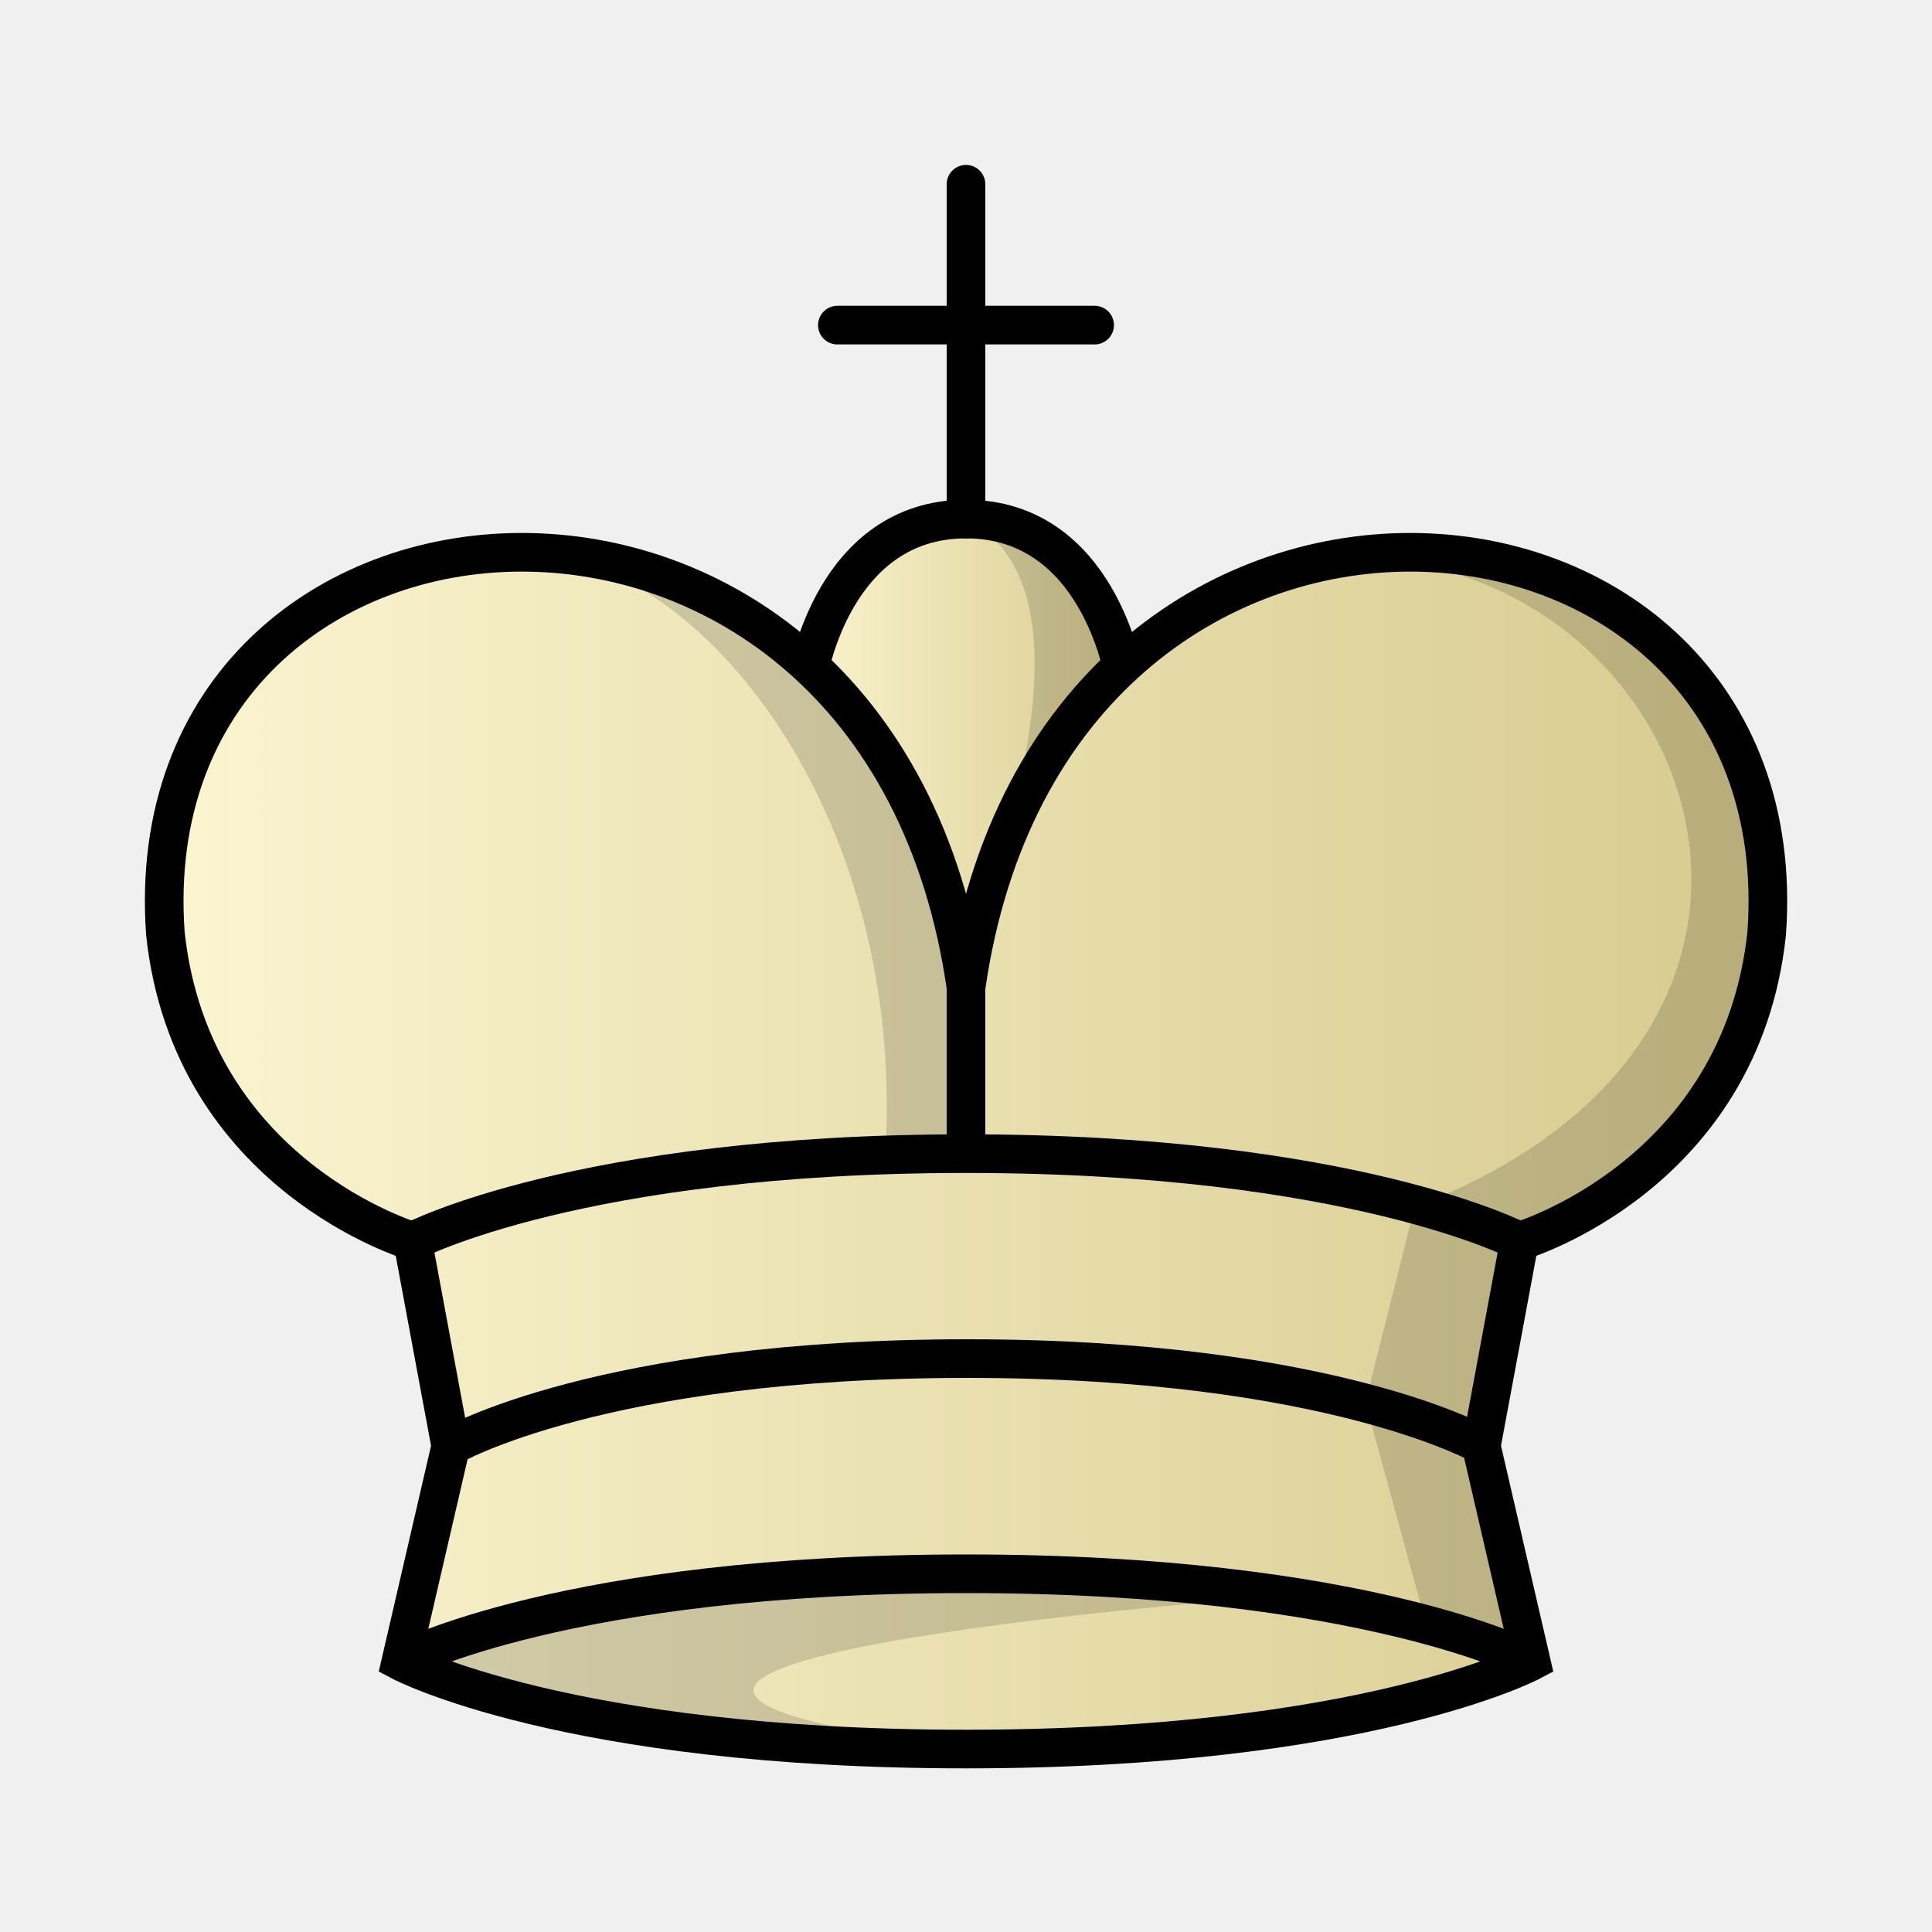
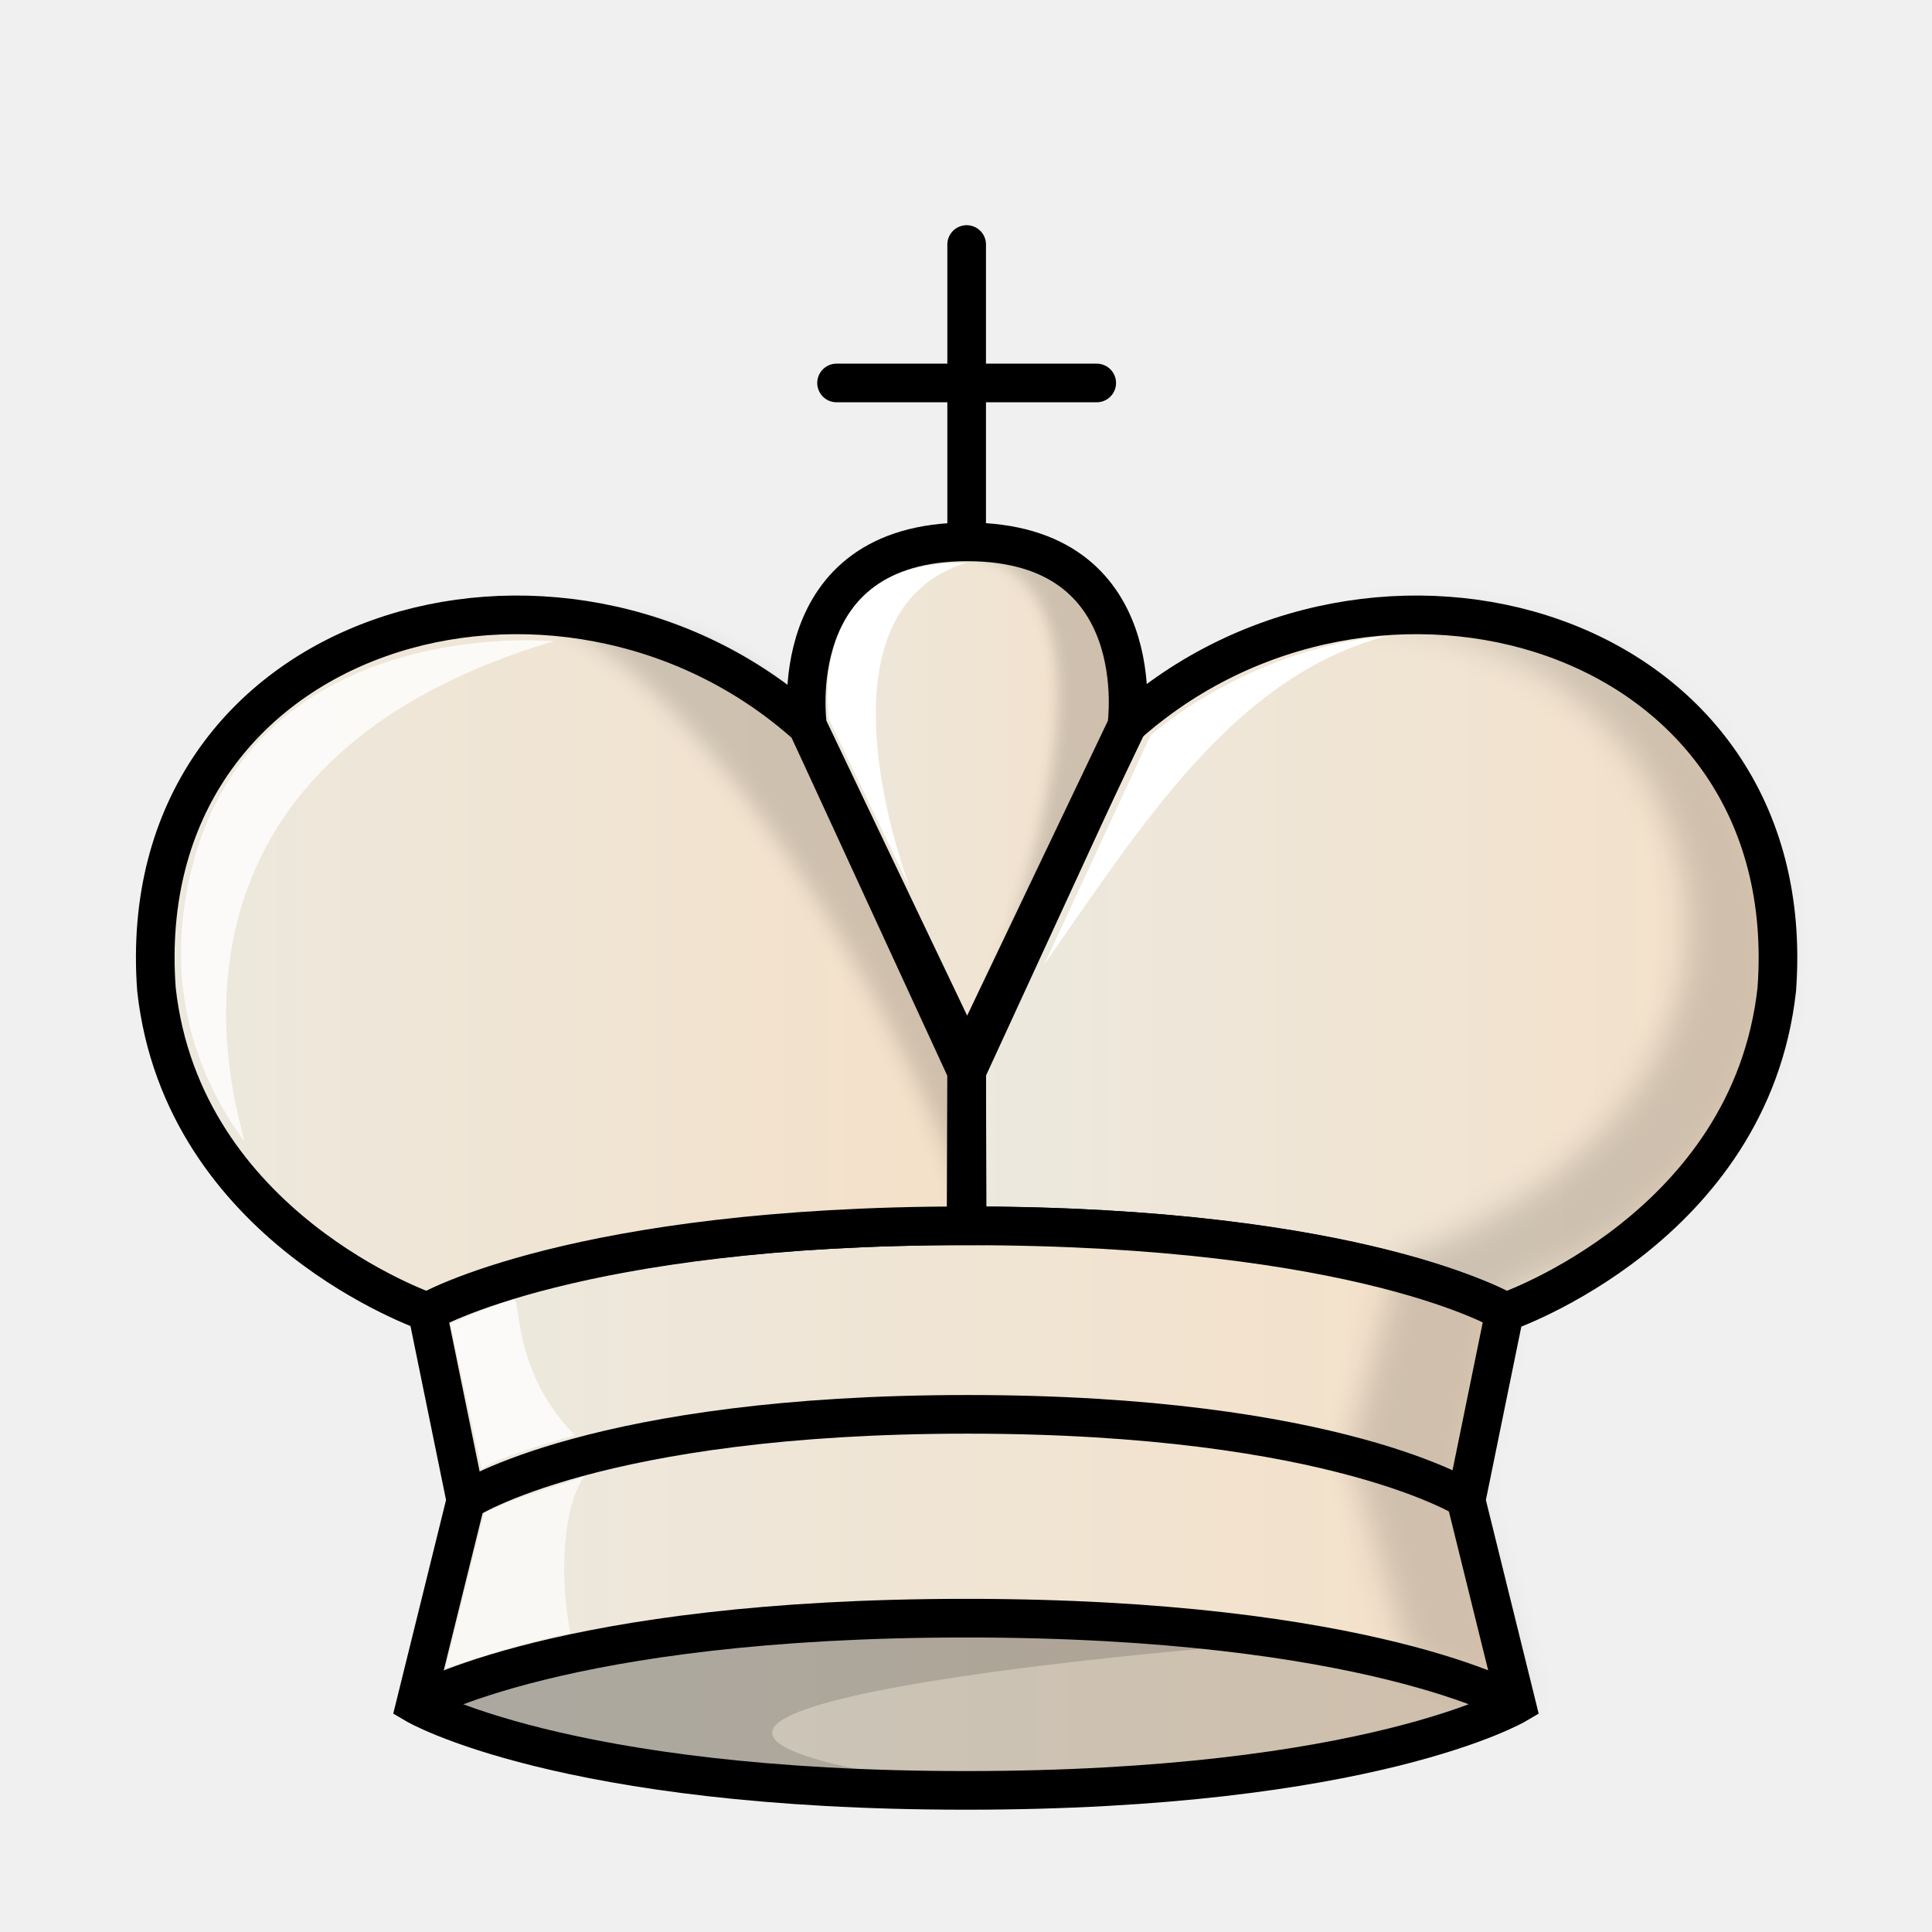
- <svg xmlns="http://www.w3.org/2000/svg" xmlns:xlink="http://www.w3.org/1999/xlink" width="50mm" height="50mm" clip-rule="evenodd" fill-rule="evenodd" image-rendering="optimizeQuality" shape-rendering="geometricPrecision" text-rendering="geometricPrecision" viewBox="0 0 50 50">
+ <svg xmlns="http://www.w3.org/2000/svg" xmlns:xlink="http://www.w3.org/1999/xlink" width="50mm" height="50mm" clip-rule="evenodd" fill-rule="evenodd" image-rendering="optimizeQuality" shape-rendering="geometricPrecision" text-rendering="geometricPrecision" version="1.1" viewBox="0 0 50 50">
  <defs>
-     <linearGradient id="b" x1="1605.2" x2="1614.2" y1="-88.617" y2="-88.617" gradientTransform="matrix(1.0153 0 0 1.0209 -1609.3 112.08)" gradientUnits="userSpaceOnUse" xlink:href="#a" />
-     <linearGradient id="a">
-       <stop stop-color="#fbf5d1" offset="0" />
-       <stop stop-color="#d7ca8e" offset="1" />
+     <linearGradient id="linearGradient2758" x1="-505.97" x2="-484.22" y1="-408.5" y2="-408.5" gradientTransform="matrix(1.0113 0 0 1.0008 536.22 433.79)" gradientUnits="userSpaceOnUse" xlink:href="#linearGradient1643" />
+     <linearGradient id="linearGradient1643" x1="9.241" x2="40.761" y1="27.266" y2="27.266" gradientTransform="matrix(.98495 0 0 .98605 .37559 .64119)" gradientUnits="userSpaceOnUse">
+       <stop stop-color="#ece9df" offset="0" />
+       <stop stop-color="#f4e0c8" offset="1" />
    </linearGradient>
-     <linearGradient id="c" x1="1672.9" x2="1714.8" y1="-168.86" y2="-168.86" gradientTransform="matrix(1.0153 0 0 1.0209 -1694.7 202.17)" gradientUnits="userSpaceOnUse" xlink:href="#a" />
+     <linearGradient id="linearGradient2760" x1="-520.15" x2="-490.84" y1="-394.44" y2="-394.44" gradientTransform="matrix(1.0113 0 0 1.0008 536.22 433.79)" gradientUnits="userSpaceOnUse" xlink:href="#linearGradient1643" />
+     <linearGradient id="linearGradient2762" x1="-526.74" x2="-504.98" y1="-408.5" y2="-408.5" gradientTransform="matrix(1.0113 0 0 1.0008 536.22 433.79)" gradientUnits="userSpaceOnUse" xlink:href="#linearGradient1643" />
+     <filter id="filter1644-2" x="-.085" y="-.033" width="1.169" height="1.067" color-interpolation-filters="sRGB">
+       <feGaussianBlur stdDeviation="0.392" />
+     </filter>
+     <linearGradient id="linearGradient2764" x1="-510.08" x2="-500.85" y1="-412.72" y2="-412.72" gradientTransform="matrix(1.0113 0 0 1.0008 536.22 433.79)" gradientUnits="userSpaceOnUse" xlink:href="#linearGradient1643" />
+     <filter id="filter1894-1" x="-.102" y="-.031" width="1.205" height="1.062" color-interpolation-filters="sRGB">
+       <feGaussianBlur stdDeviation="0.172" />
+     </filter>
+     <filter id="filter1898-0" x="-.058" y="-.041" width="1.117" height="1.081" color-interpolation-filters="sRGB">
+       <feGaussianBlur stdDeviation="0.258" />
+     </filter>
+     <filter id="filter1644-2-3-6" x="-.085" y="-.033" width="1.169" height="1.067" color-interpolation-filters="sRGB">
+       <feGaussianBlur stdDeviation="0.392" />
+     </filter>
+     <filter id="filter1894-1-5-6" x="-.102" y="-.031" width="1.205" height="1.062" color-interpolation-filters="sRGB">
+       <feGaussianBlur stdDeviation="0.172" />
+     </filter>
+     <filter id="filter1898-0-4-5" x="-.058" y="-.041" width="1.117" height="1.081" color-interpolation-filters="sRGB">
+       <feGaussianBlur stdDeviation="0.258" />
+     </filter>
  </defs>
-   <g stroke="#000">
-     <path d="M20.916 17.473L25 29.779l4.084-12.306s-.647-4.04-4.084-4.04c-3.438 0-4.084 4.04-4.084 4.04z" fill="url(#b)" stroke-linejoin="round" />
-     <path d="M39.625 42.997l-1.29-5.57.987-5.304s5.729-1.686 6.4-7.966c.9-12.616-18.495-14.154-20.721 1.398C22.774 10.003 3.379 11.541 4.28 24.157c.671 6.28 6.4 7.966 6.4 7.966l.986 5.304-1.29 5.57S14.649 45.265 25 45.265s14.625-2.268 14.625-2.268z" fill="url(#c)" />
-     <g fill="none">
-       <path d="M10.375 42.997s4.273-2.268 14.626-2.268 14.626 2.268 14.626 2.268M11.664 37.428s3.892-2.268 13.37-2.268c9.477 0 13.369 2.268 13.369 2.268M10.679 32.124s4.32-2.268 14.322-2.268c10.001 0 14.322 2.268 14.322 2.268" />
-     </g>
-     <path d="M21.671 8.414h6.658M25 4.768v8.666" fill="#59917a" stroke-linecap="round" stroke-linejoin="round" />
-   </g>
-   <path d="M25 25.556v4.3" fill="none" stroke="#000" />
-   <path d="M24.777 40.776c-10.197 0-14.403 2.221-14.403 2.221s4.206 2.222 14.403 2.222h.021c-15.27-2.026 7.234-3.87 8.192-3.879-2.149-.322-4.862-.563-8.213-.563zM36.412 14.299a11.45 11.45 0 0 0-1.732.148c9.089-.227 13.98 12.18 1.93 16.791l-1.272 5.05 1.526 5.585 2.961 1.125-1.489-5.57.987-5.304s5.738-1.815 6.399-7.966c.506-4.71-2.548-9.907-9.31-9.86zM25 13.434c2.095 1.061 1.993 3.977 1.42 6.686 0 0 .215-.855 2.616-2.877C28.191 13.326 25 13.434 25 13.434zM14.398 14.405c4.127.66 9.007 6.912 8.52 15.415L25 29.78c1-6.552-3.43-15.657-10.602-15.375z" opacity=".15" />
+   <path d="m29.132 18.792c6.387-5.741 17.544-2.606 16.851 6.812-0.679 6.17-7.013 8.347-7.013 8.347s-3.827-2.228-13.94-2.228l-0.014-3.993z" fill="url(#linearGradient2758)" fill-rule="evenodd" style="clip-rule:evenodd;fill:url(#linearGradient2758);image-rendering:optimizeQuality;shape-rendering:geometricPrecision;stroke:#000000" />
+   <path d="m37.942 38.831 1.304 5.276s-3.779 2.228-14.247 2.228c-10.468-2e-4 -14.247-2.228-14.247-2.228l1.304-5.276-0.997-4.878s3.645-2.228 13.941-2.228c10.295-9e-5 13.939 2.228 13.939 2.228z" fill="url(#linearGradient2760)" fill-rule="evenodd" style="clip-rule:evenodd;fill:url(#linearGradient2760);image-rendering:optimizeQuality;shape-rendering:geometricPrecision;stroke:#000000" />
+   <path d="m10.754 44.106s3.779-2.228 14.248-2.228c10.469-8e-5 14.248 2.228 14.248 2.228" fill="none" image-rendering="optimizeQuality" style="clip-rule:evenodd;fill-rule:evenodd;shape-rendering:geometricPrecision;stroke:#000000" />
+   <path d="m12.058 38.831s3.394-2.228 12.978-2.228c9.584-9e-5 12.977 2.228 12.977 2.228" fill="none" image-rendering="optimizeQuality" style="clip-rule:evenodd;fill-rule:evenodd;shape-rendering:geometricPrecision;stroke:#000000" />
+   <path d="m20.9 18.792c-6.387-5.741-17.544-2.606-16.851 6.812 0.679 6.17 7.013 8.347 7.013 8.347s3.827-2.228 13.94-2.228l0.014-3.993z" fill="url(#linearGradient2762)" stroke="#000000" style="clip-rule:evenodd;fill-rule:evenodd;fill:url(#linearGradient2762);image-rendering:optimizeQuality;shape-rendering:geometricPrecision" />
+   <path d="m21.65 9.911h6.733m-3.366-3.583v7.981" fill="#59917a" image-rendering="optimizeQuality" stroke="#000000" stroke-linecap="round" stroke-linejoin="round" style="clip-rule:evenodd;fill-rule:evenodd;shape-rendering:geometricPrecision" />
+   <path transform="matrix(1.0113 0 0 1.0008 536.22 433.79)" d="m-494.08-417.53c-0.555 4e-3 -1.133 0.051-1.732 0.146 9.088-0.224 13.443 11.958 1.394 16.485l-1.272 4.958 1.526 5.482 2.961 1.105-1.489-5.468 0.987-5.207s6.273-1.782 6.934-7.821c0.506-4.624-2.547-9.727-9.309-9.679z" filter="url(#filter1644-2)" image-rendering="optimizeQuality" opacity=".25" style="clip-rule:evenodd;fill-rule:evenodd;filter:url(#filter1644-2-3-6);mix-blend-mode:normal;opacity:.15;shape-rendering:geometricPrecision" />
+   <path d="m20.9 18.792 4.13 8.653 4.13-8.653s0.703-4.768-4.13-4.768c-4.833 0-4.13 4.768-4.13 4.768z" fill="url(#linearGradient2764)" image-rendering="optimizeQuality" stroke="#000000" stroke-linejoin="round" style="clip-rule:evenodd;fill-rule:evenodd;fill:url(#linearGradient2764);shape-rendering:geometricPrecision" />
+   <path transform="matrix(1.0113 0 0 1.0008 536.22 433.79)" d="m-505.48-419.2c4.757 0.97 0.867 10.52 0.016 13.186 0.024 0.025 3.078-5.404 4.02-8.913 0.089-4.505-3.867-4.393-4.036-4.273z" filter="url(#filter1894-1)" image-rendering="optimizeQuality" opacity=".25" style="clip-rule:evenodd;fill-rule:evenodd;filter:url(#filter1894-1-5-6);mix-blend-mode:normal;opacity:.15;shape-rendering:geometricPrecision" />
+   <path transform="matrix(1.0113 0 0 1.0008 536.22 433.79)" d="m-505.49-402.26-9.1e-4 -0.075c9.1e-4 0.075 0.016-3.395 0.016-3.395s-2.681-6.896-4.052-8.914c-1.333-1.964-3.778-2.929-6.565-2.784 3.972 1.765 8.937 10.029 10.602 15.169z" filter="url(#filter1898-0)" image-rendering="optimizeQuality" opacity=".25" style="clip-rule:evenodd;fill-rule:evenodd;filter:url(#filter1898-0-4-5);mix-blend-mode:normal;opacity:.15;shape-rendering:geometricPrecision" />
+   <path d="m6.314 29.527c-1.196-1.647-2.011-3.85-1.446-6.636 1.437-7.074 9.457-6.296 9.457-6.296-11.595 3.468-7.872 12.962-8.011 12.932z" style="clip-rule:evenodd;fill-rule:evenodd;fill:#ffffff;image-rendering:optimizeQuality;opacity:.8;shape-rendering:geometricPrecision" />
+   <path d="m23.57 23.025-2.114-4.402s-0.691-4.12 3.54-4.056c-4.213 1.331-1.427 8.459-1.427 8.459z" style="clip-rule:evenodd;fill-rule:evenodd;fill:#ffffff;image-rendering:optimizeQuality;shape-rendering:geometricPrecision" />
+   <path d="m27.026 24.959 2.752-5.929s2.447-2.224 6.116-2.571c-3.947 1.032-6.33 4.875-8.868 8.5z" style="clip-rule:evenodd;fill-rule:evenodd;fill:#ffffff;image-rendering:optimizeQuality;shape-rendering:geometricPrecision" />
+   <path d="m25.318 41.924c-10.311 1e-4 -14.564 2.183-14.564 2.183s4.253 2.183 14.564 2.183h0.021c-15.441-1.99 7.315-3.803 8.284-3.811-2.173-0.316-4.917-0.554-8.305-0.554z" image-rendering="optimizeQuality" opacity=".2" style="clip-rule:evenodd;fill-rule:evenodd;opacity:.15;shape-rendering:geometricPrecision" />
+   <path d="m25 46.296c-9.241 8e-5 -13.744-2.209-13.744-2.209s4.503-2.209 13.744-2.209c9.241-8e-5 13.744 2.209 13.744 2.209s-4.503 2.209-13.744 2.209z" image-rendering="optimizeQuality" opacity=".2" stroke="#000000" style="clip-rule:evenodd;fill-rule:evenodd;opacity:.15;shape-rendering:geometricPrecision;stroke-width:0" />
+   <path d="m12.528 39.169c0.85-0.45 1.729-0.643 2.593-0.962-0.588 0.841-0.634 2.724-0.357 4.062 0 0-0.892 0.124-3.232 0.904z" fill="#ffffff" image-rendering="optimizeQuality" opacity=".7" style="clip-rule:evenodd;fill-rule:evenodd;shape-rendering:geometricPrecision" />
+   <path d="m12.464 38.021s0.301-0.288 2.416-0.877c-1.591-1.601-1.4-3.446-1.575-3.516-0.567 0.168-1.112 0.389-1.65 0.627z" fill="#ffffff" image-rendering="optimizeQuality" opacity=".9" style="clip-rule:evenodd;fill-rule:evenodd;opacity:.8;shape-rendering:geometricPrecision" />
</svg>
